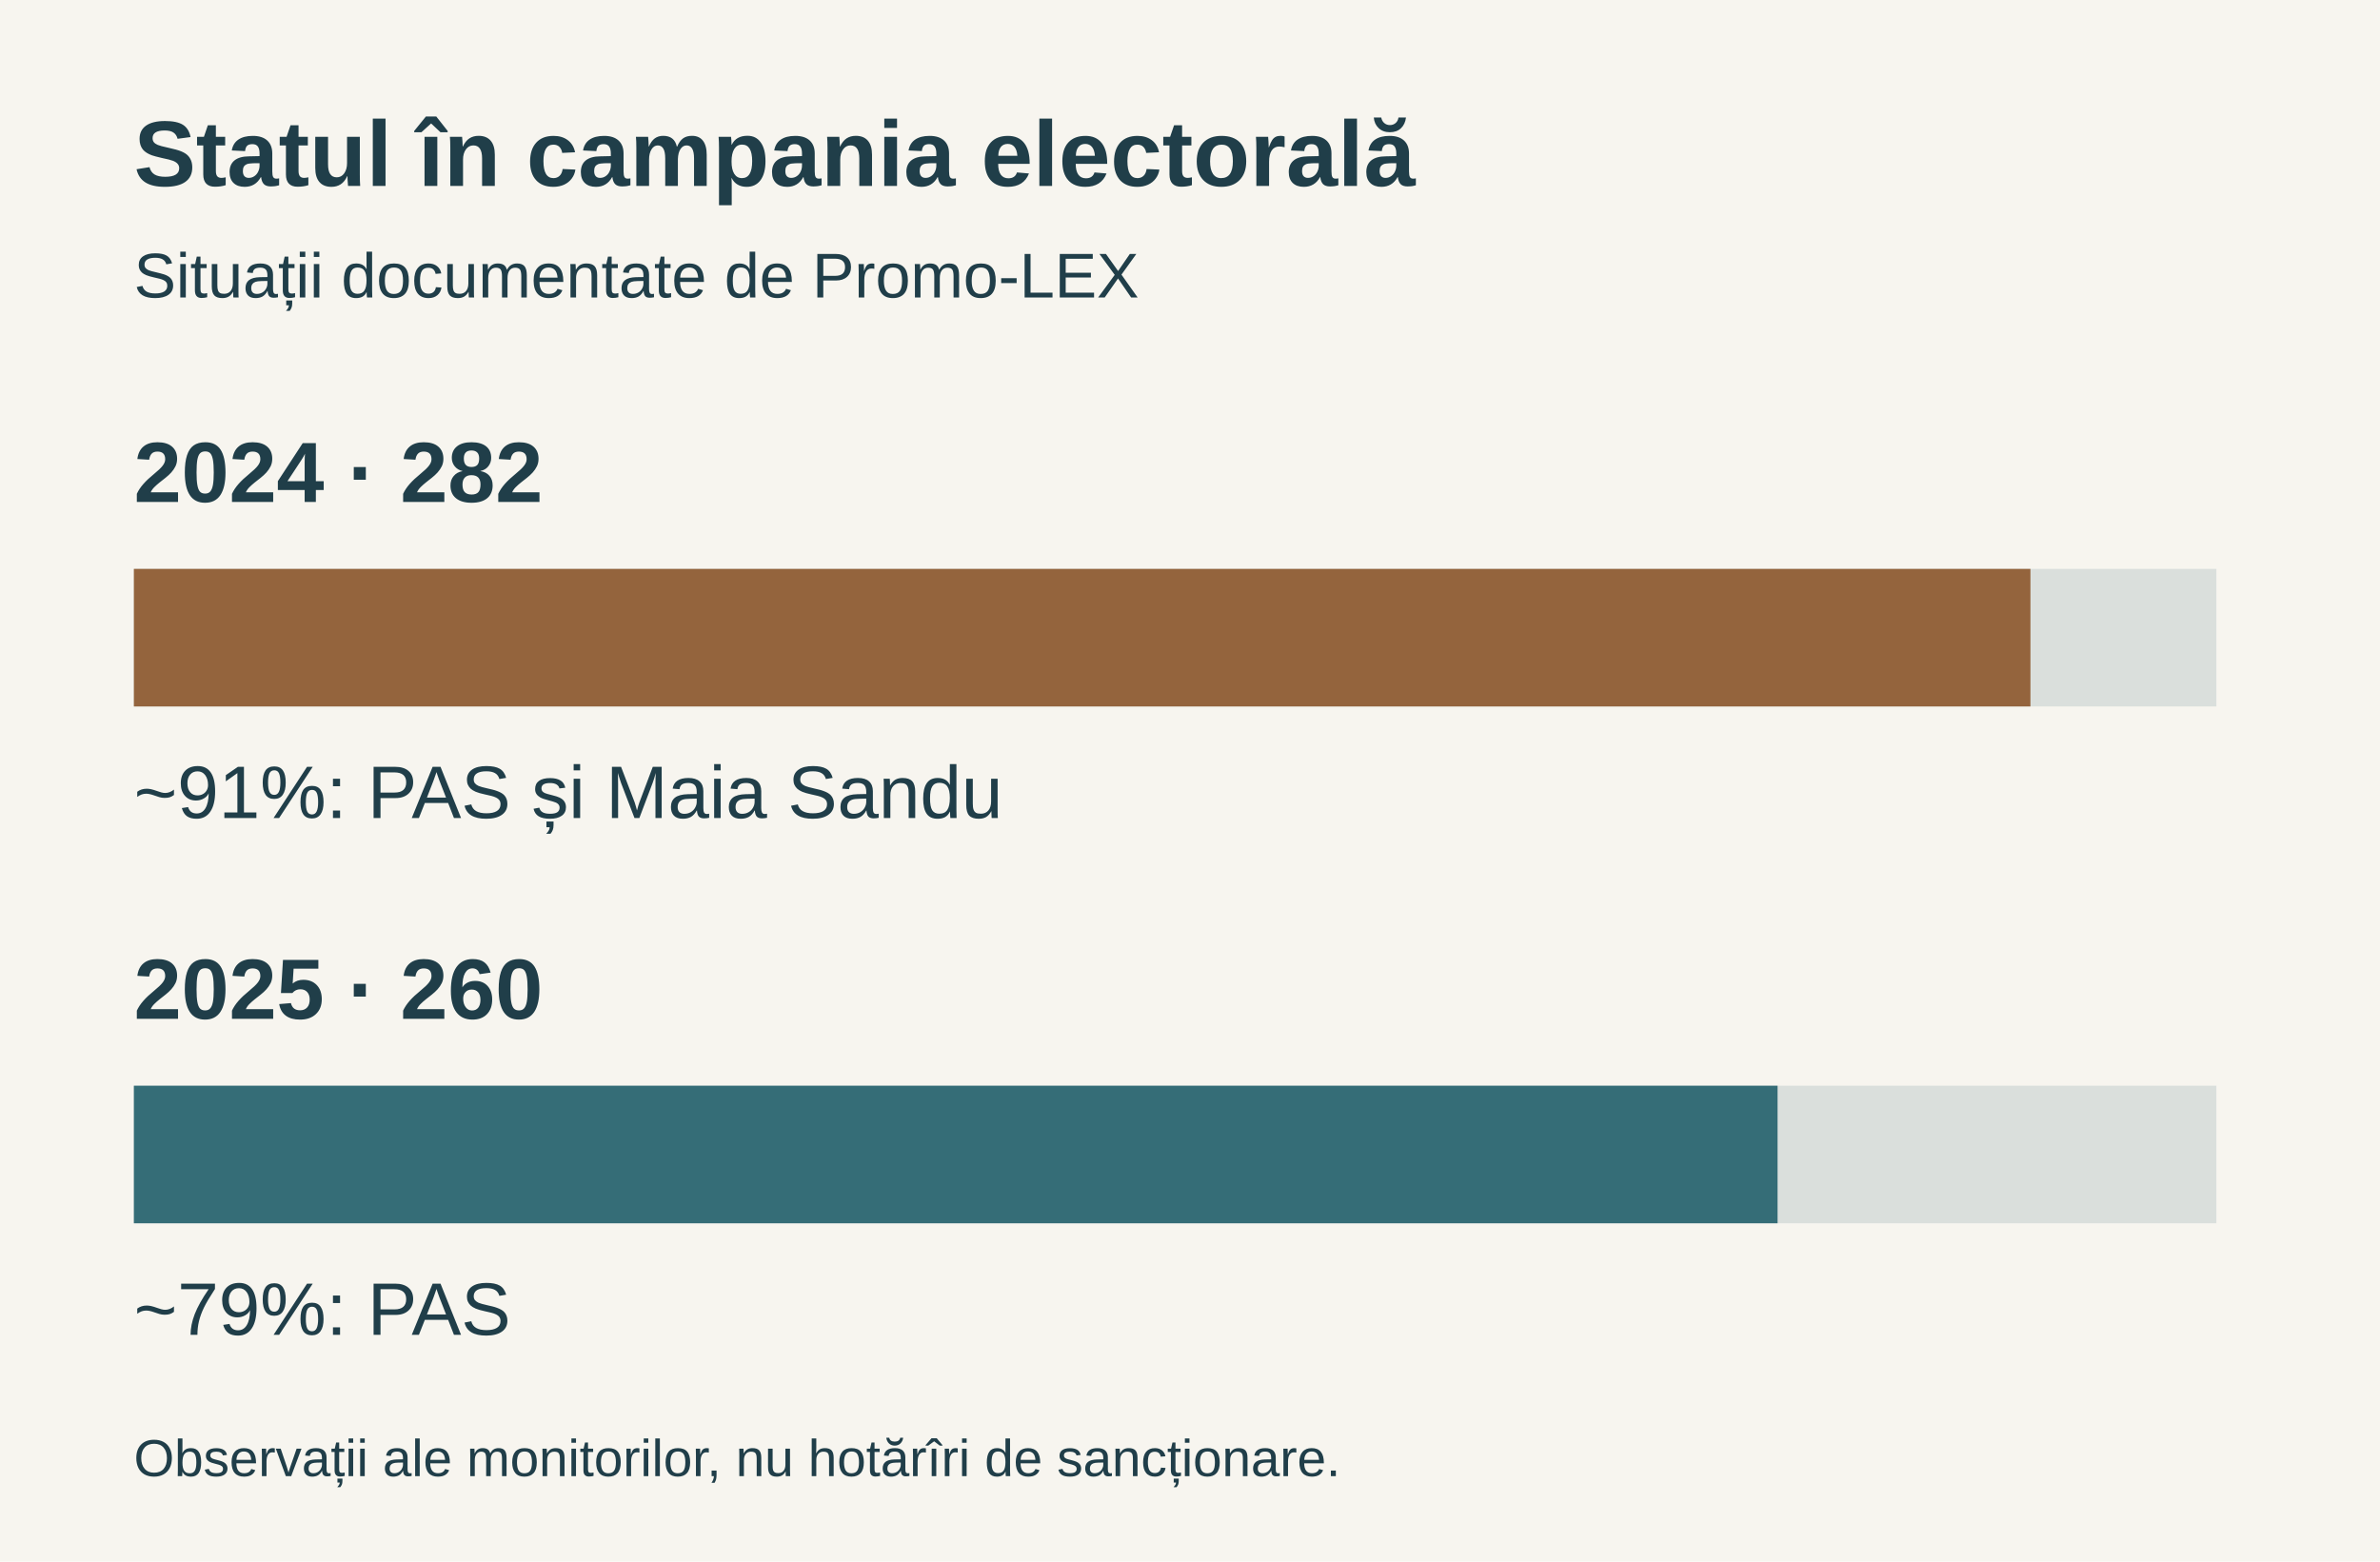
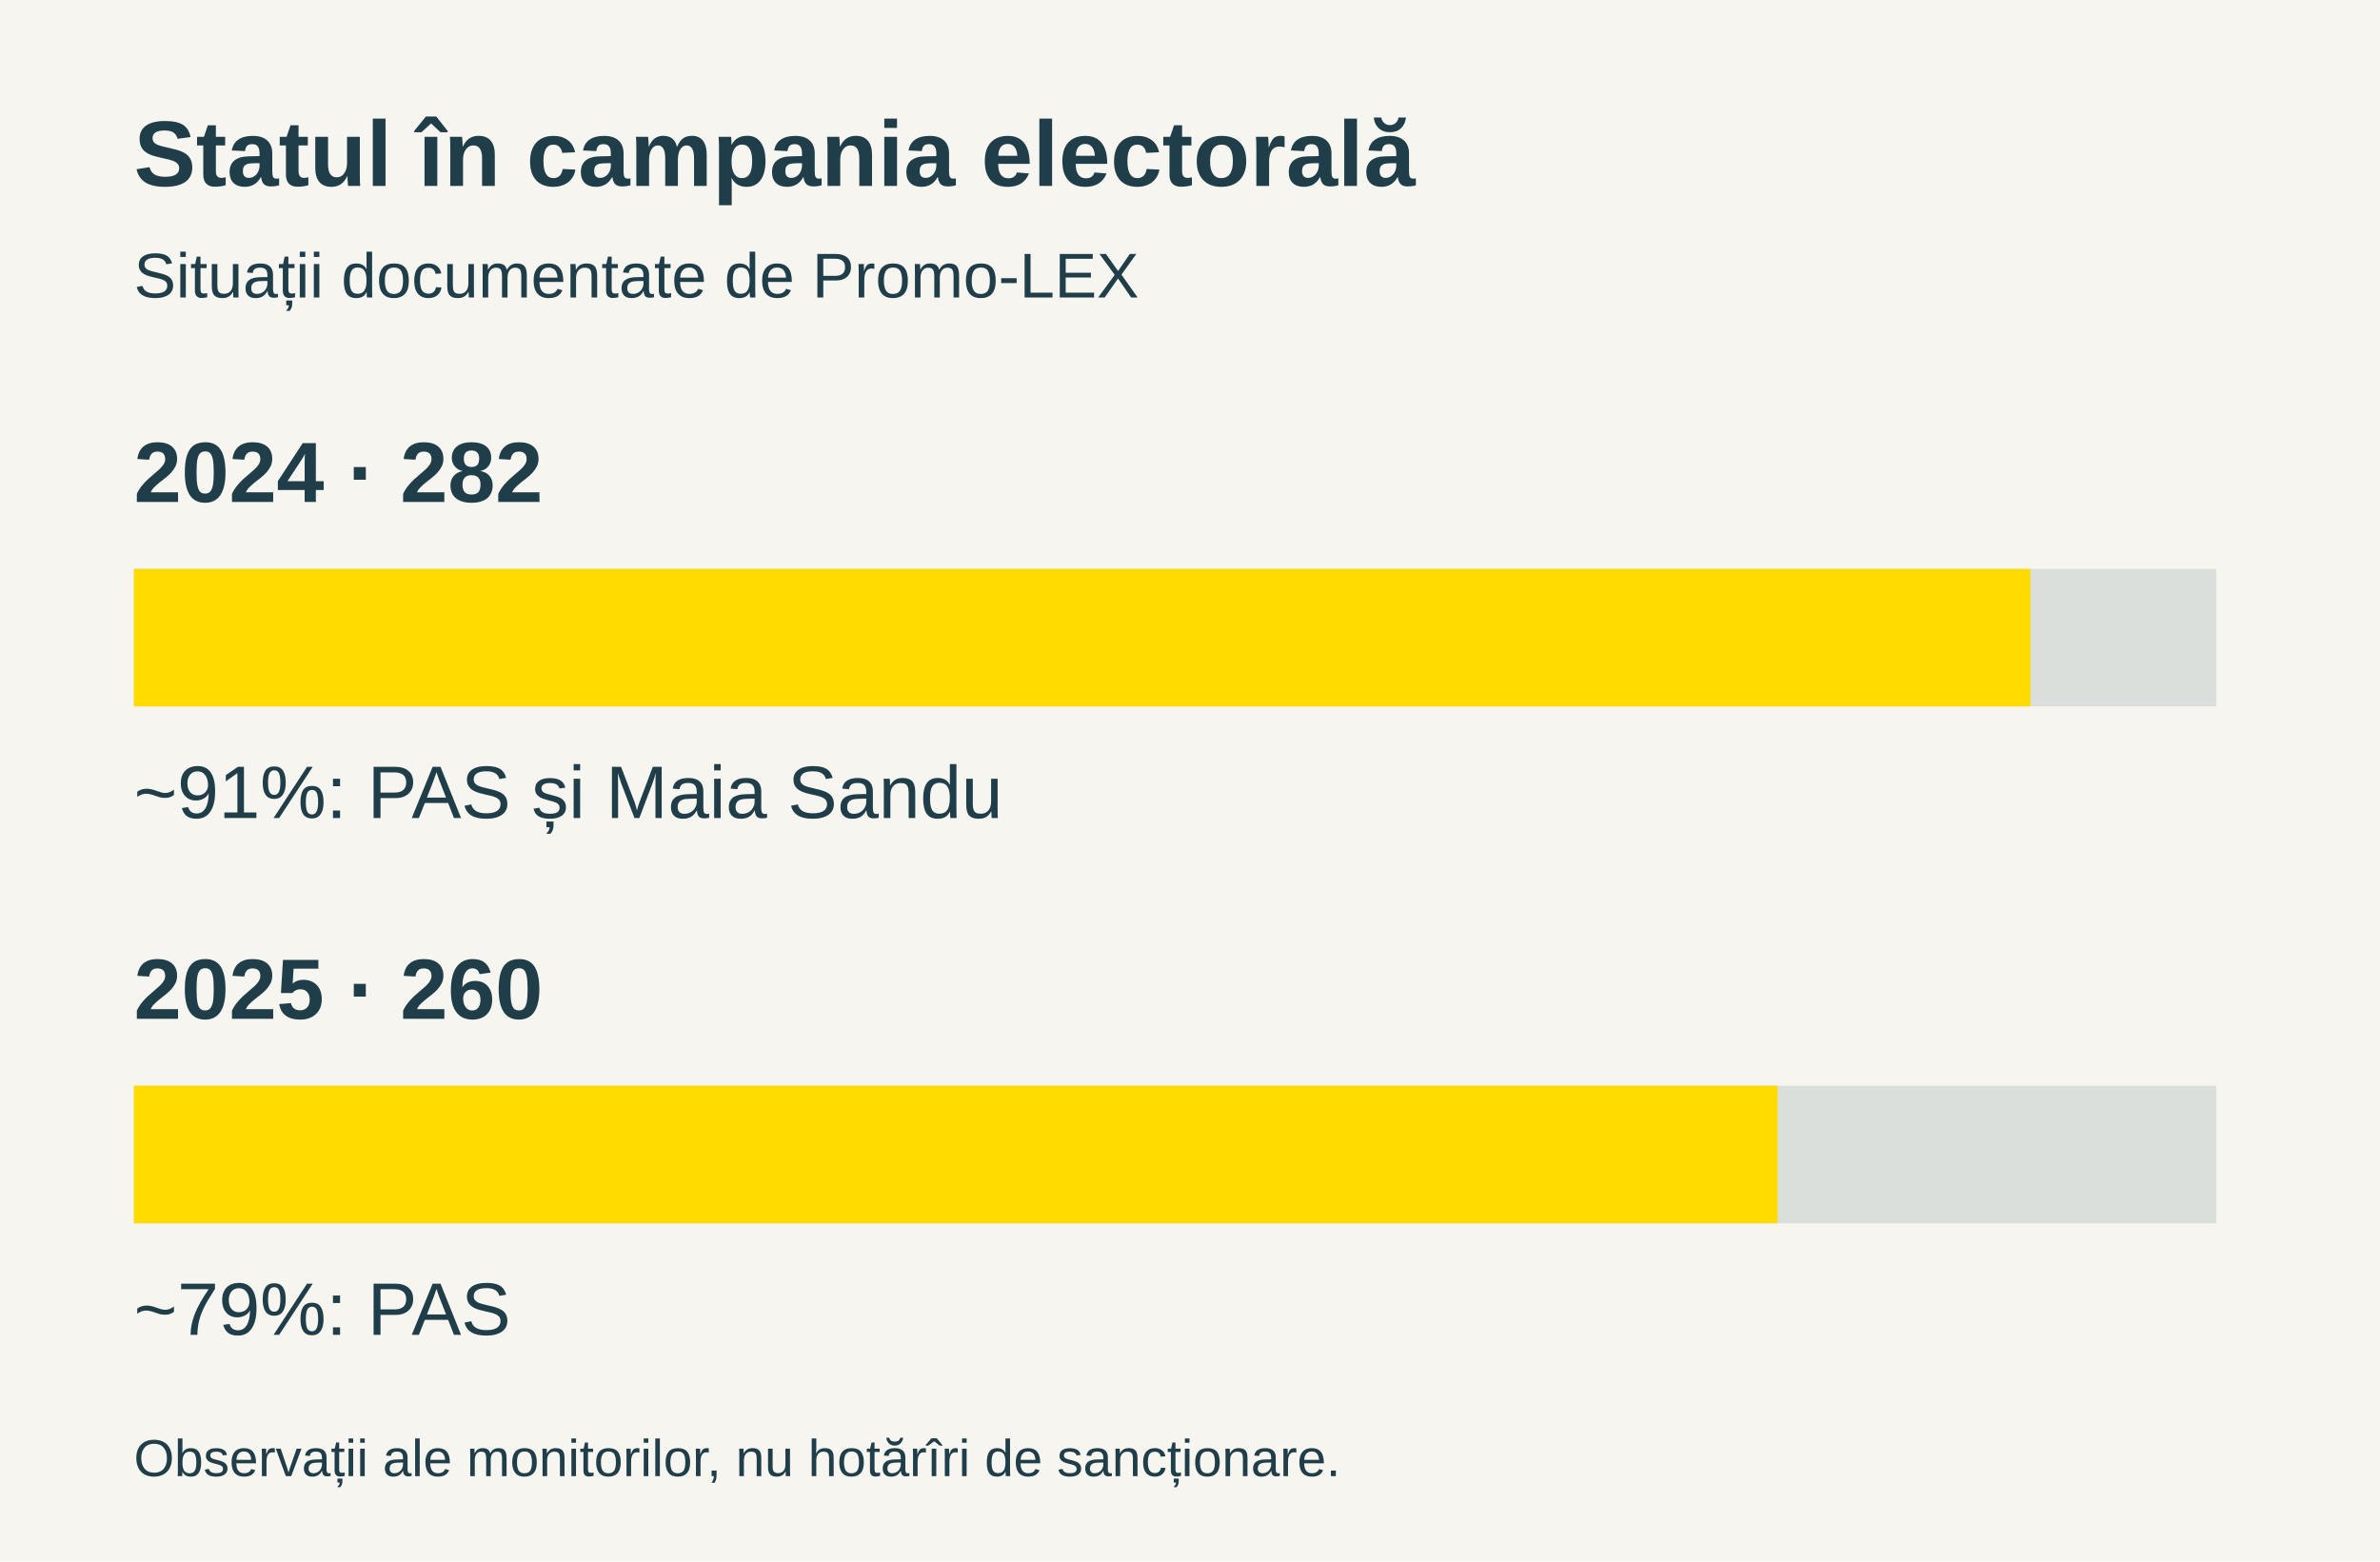
<svg xmlns="http://www.w3.org/2000/svg" width="640" height="420" viewBox="0 0 640 420" role="img" aria-labelledby="title desc">
  <rect width="640" height="420" fill="#f7f5ef" />
  <g font-family="Arial,sans-serif" fill="#203e49">
    <text x="36" y="50" font-size="25" font-weight="bold">Statul în campania electorală</text>
    <text x="36" y="80" font-size="17">Situații documentate de Promo-LEX</text>
    <text x="36" y="135" font-size="23" font-weight="bold">2024 · 282</text>
    <rect x="36" y="153" width="560" height="37" fill="#dadfdc" />
-     <rect x="36" y="153" width="510" height="37" fill="#94643d" />
+     <rect x="36" y="153" width="510" height="37" fill="#ffdb00" />
    <text x="36" y="220" font-size="20">~91%: PAS și Maia Sandu</text>
    <text x="36" y="274" font-size="23" font-weight="bold">2025 · 260</text>
    <rect x="36" y="292" width="560" height="37" fill="#dadfdc" />
-     <rect x="36" y="292" width="442" height="37" fill="#356d77" />
+     <rect x="36" y="292" width="442" height="37" fill="#ffdb00" />
    <text x="36" y="359" font-size="20">~79%: PAS</text>
    <text x="36" y="397" font-size="14">Observații ale monitorilor, nu hotărîri de sancționare.</text>
  </g>
</svg>
